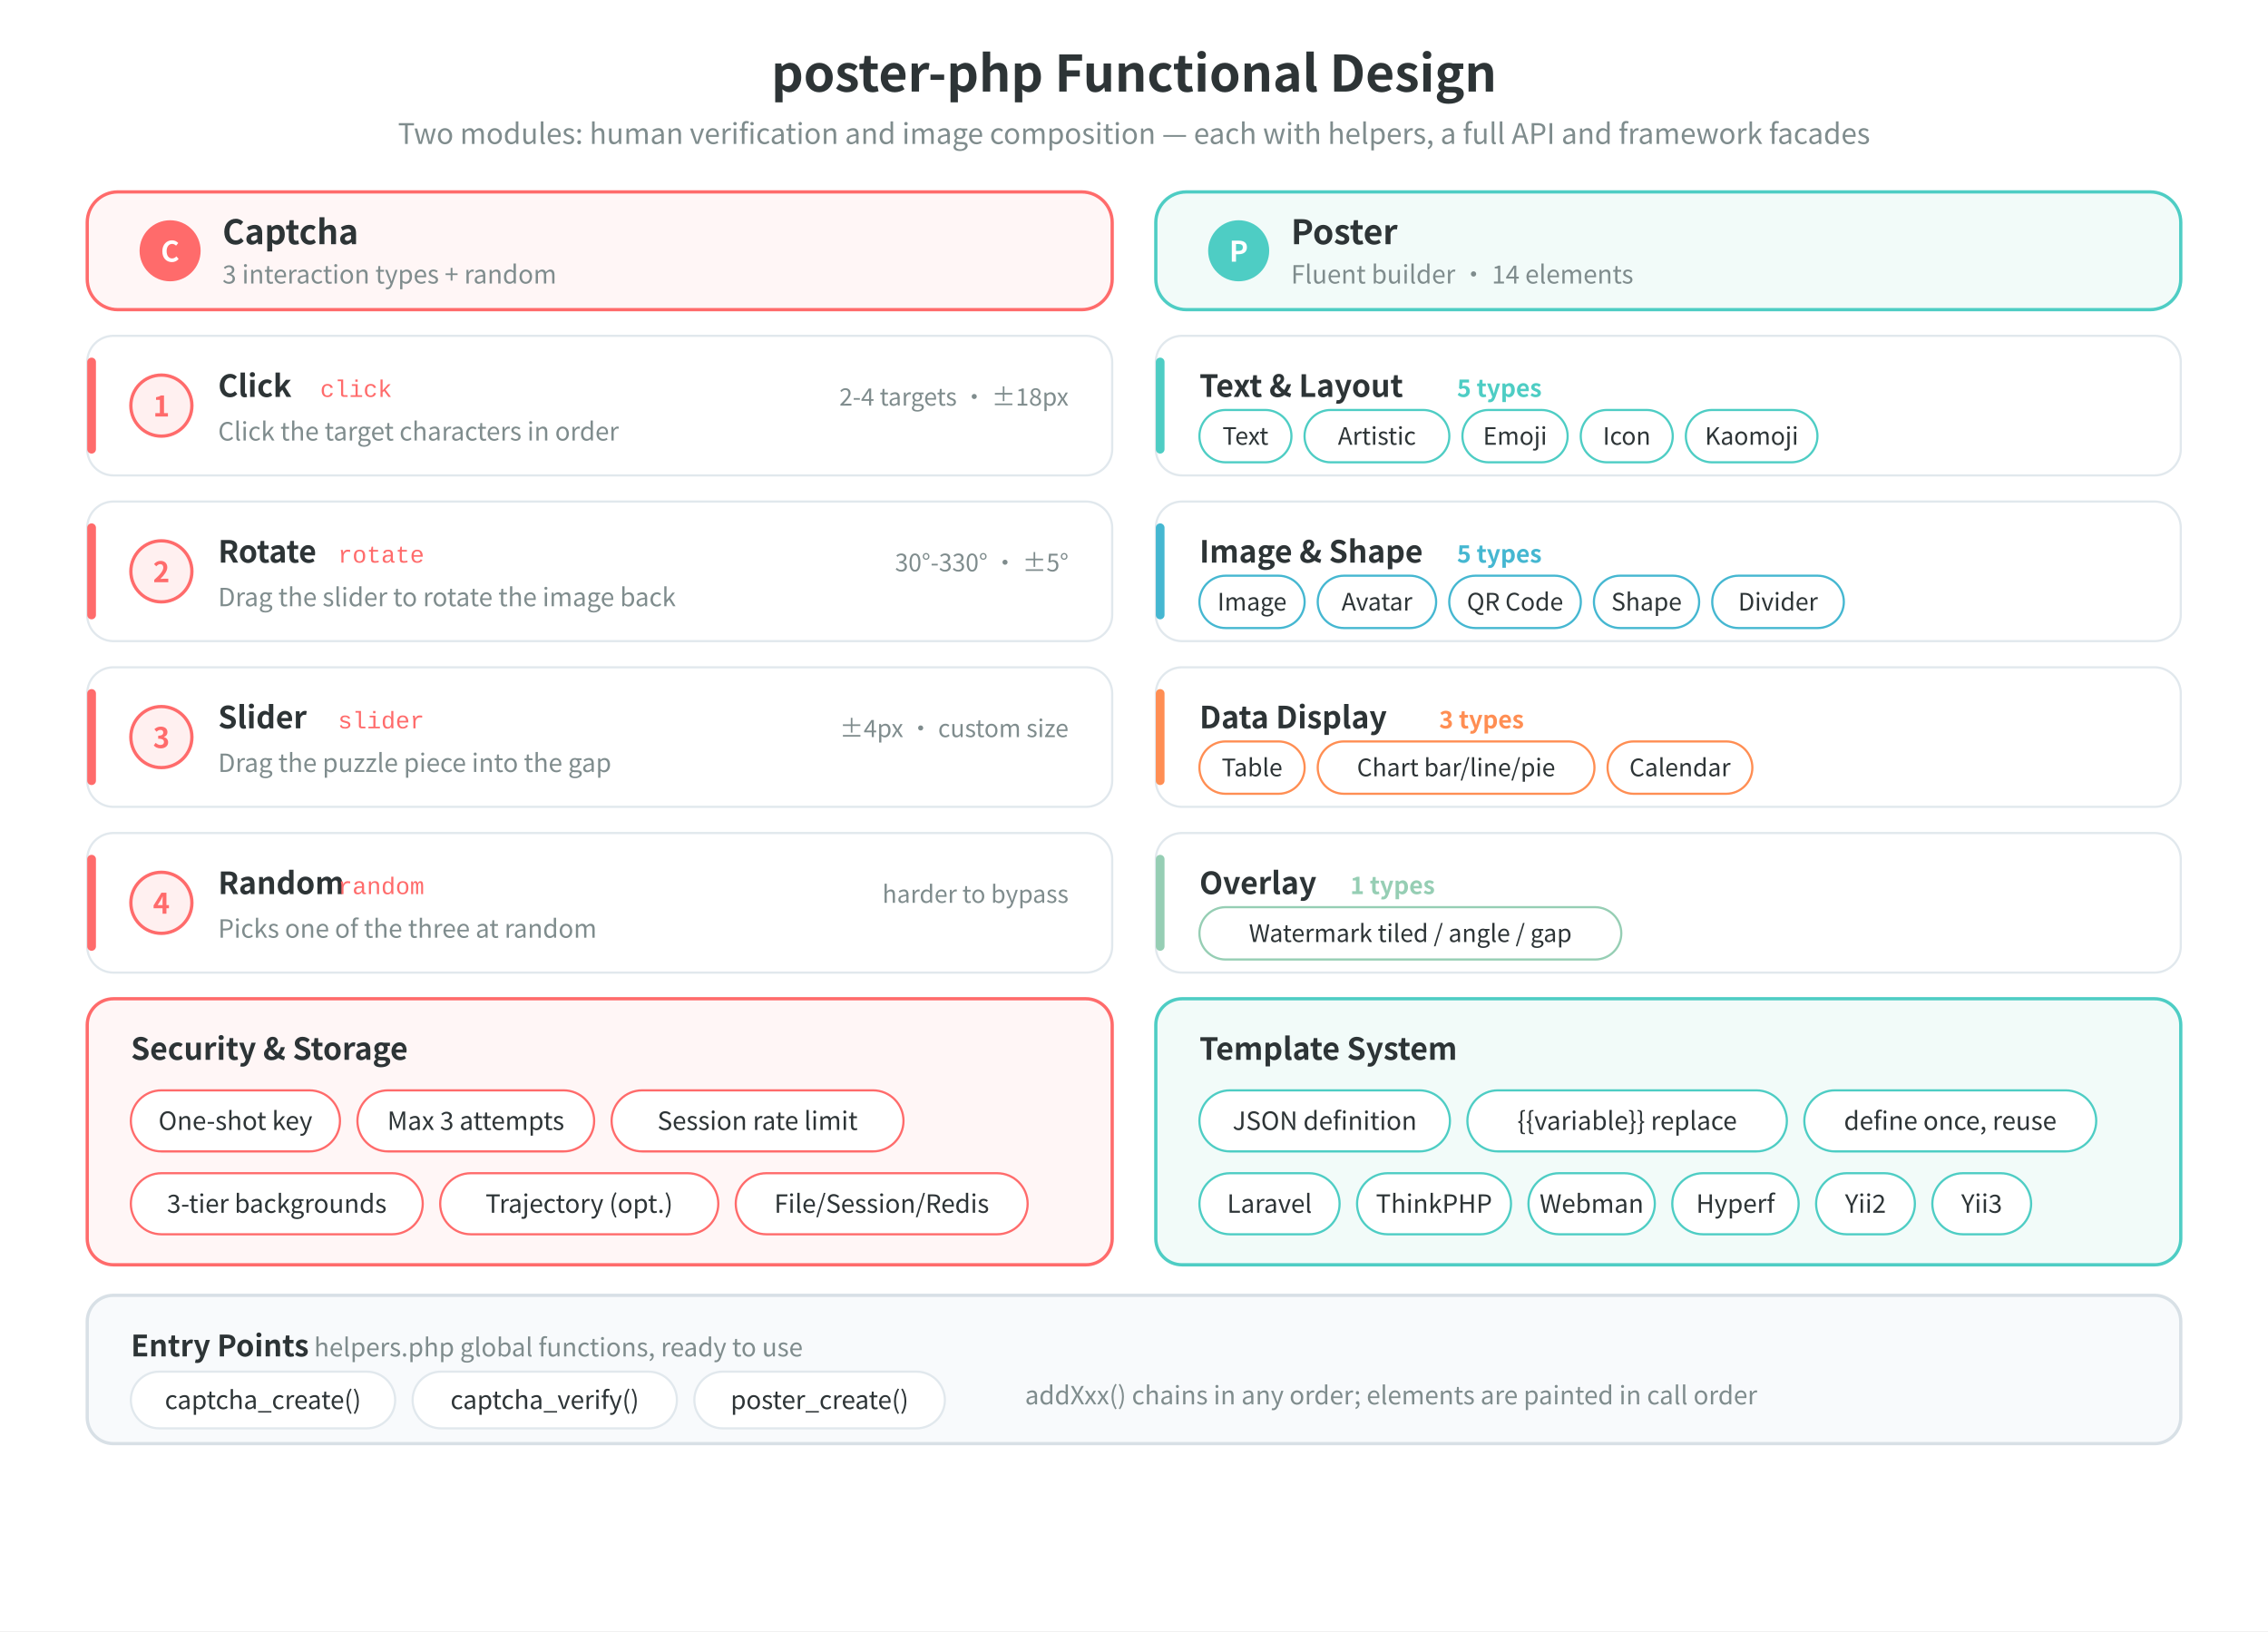
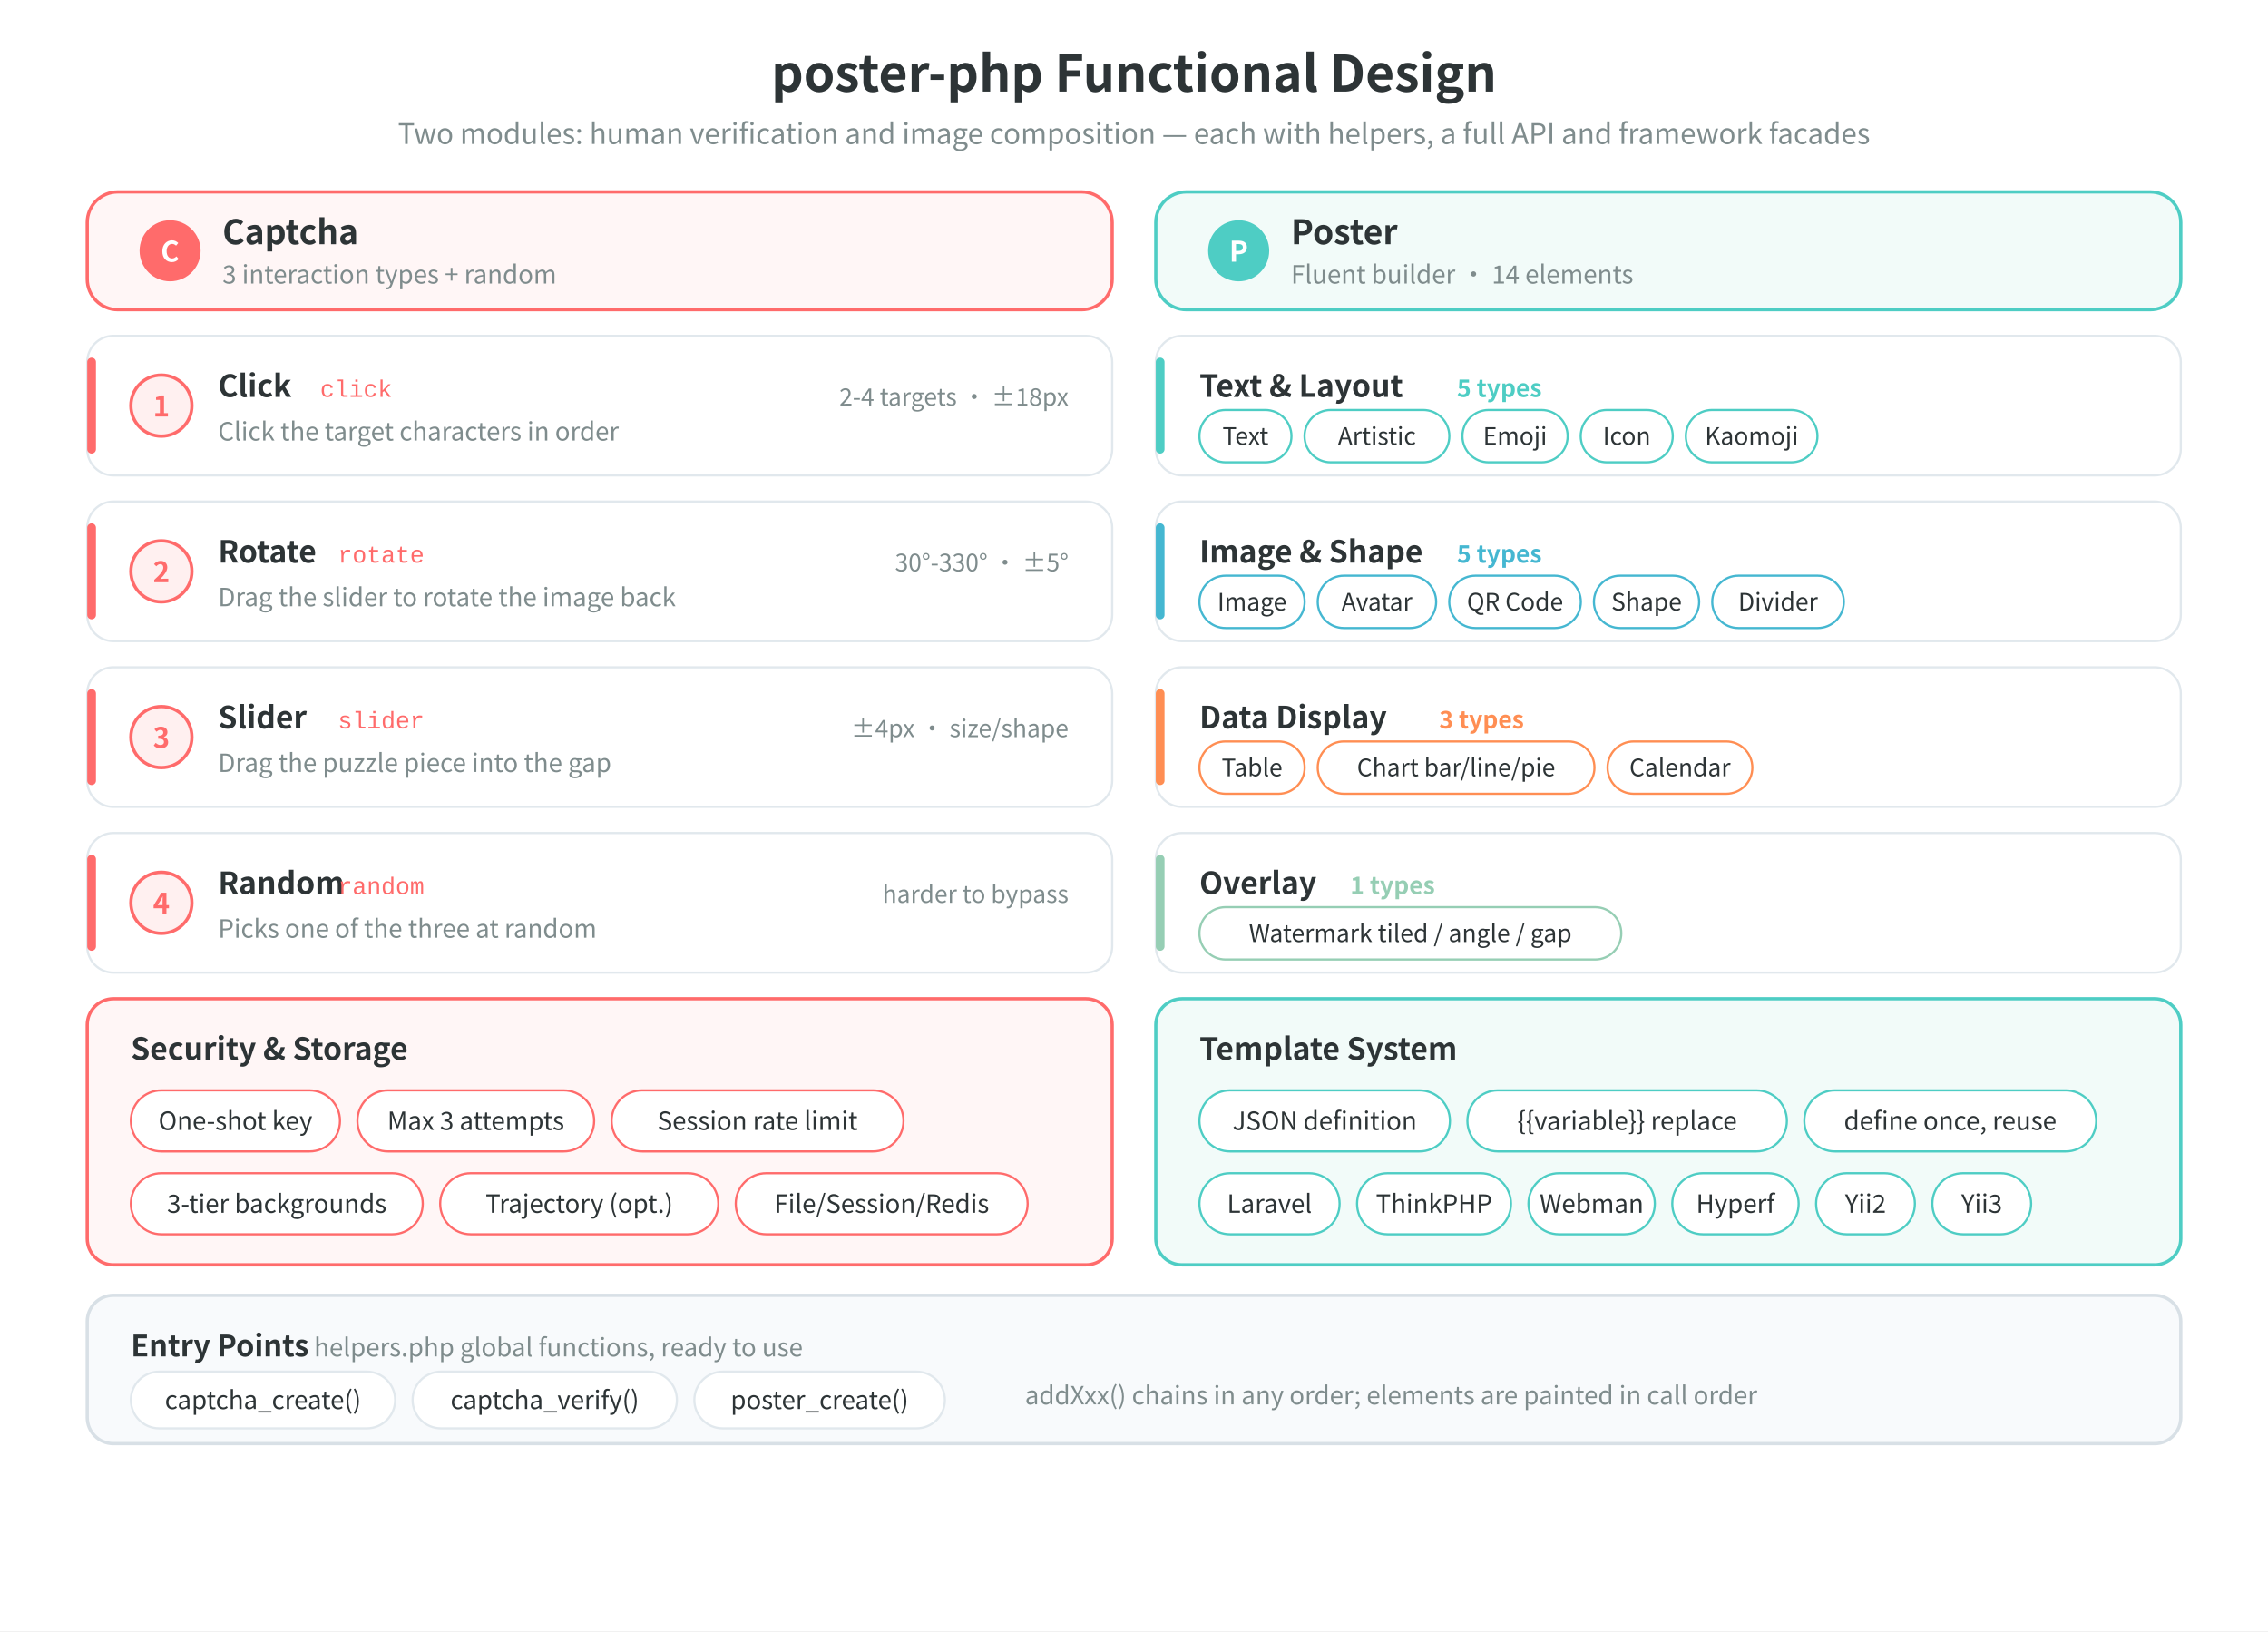
<svg xmlns="http://www.w3.org/2000/svg" viewBox="0 0 1040 748" width="1040" height="748" font-family="-apple-system,BlinkMacSystemFont,'Segoe UI','PingFang SC','Hiragino Sans GB','Microsoft YaHei','Noto Sans CJK SC',sans-serif" role="img" aria-label="poster-php Functional Design">
  <defs>
    <marker id="arrow" viewBox="0 0 10 10" refX="9" refY="5" markerWidth="6" markerHeight="6" orient="auto">
      <path d="M0 0L10 5L0 10Z" fill="#B2BEC3" />
    </marker>
  </defs>
  <rect width="1040" height="748" fill="#FFFFFF" />
  <text x="520" y="42" font-size="23" fill="#2D3436" font-weight="700" text-anchor="middle">poster-php Functional Design</text>
  <text x="520" y="66" font-size="13" fill="#7F8C8D" text-anchor="middle">Two modules: human verification and image composition — each with helpers, a full API and framework facades</text>
  <rect x="40" y="88" width="470" height="54" rx="14" fill="#FFF6F6" stroke="#FF6B6B" stroke-width="1.5" />
  <circle cx="78" cy="115" r="14" fill="#FF6B6B" />
  <text x="78" y="120" font-size="13" fill="#FFFFFF" font-weight="700" text-anchor="middle">C</text>
  <text x="102" y="112" font-size="15.5" fill="#2D3436" font-weight="700">Captcha</text>
  <text x="102" y="130" font-size="11.5" fill="#7F8C8D">3 interaction types + random</text>
  <rect x="530" y="88" width="470" height="54" rx="14" fill="#F2FBF9" stroke="#4ECDC4" stroke-width="1.5" />
  <circle cx="568" cy="115" r="14" fill="#4ECDC4" />
  <text x="568" y="120" font-size="13" fill="#FFFFFF" font-weight="700" text-anchor="middle">P</text>
  <text x="592" y="112" font-size="15.5" fill="#2D3436" font-weight="700">Poster</text>
  <text x="592" y="130" font-size="11.5" fill="#7F8C8D">Fluent builder · 14 elements</text>
  <rect x="40" y="154" width="470" height="64" rx="12" fill="#FFFFFF" stroke="#E1E8ED" stroke-width="1" />
  <rect x="40" y="164" width="4" height="44" rx="2" fill="#FF6B6B" />
  <circle cx="74" cy="186" r="14" fill="#FFF0F0" stroke="#FF6B6B" stroke-width="1.5" />
  <text x="74" y="191" font-size="13" fill="#FF6B6B" font-weight="700" text-anchor="middle">1</text>
  <text x="100" y="182" font-size="14" fill="#2D3436" font-weight="600">Click</text>
  <text x="146.81" y="182" font-size="11" fill="#FF6B6B" font-family="'SFMono-Regular',Consolas,'Liberation Mono',Menlo,monospace">click</text>
  <text x="100" y="202" font-size="11.5" fill="#7F8C8D">Click the target characters in order</text>
  <text x="490" y="186" font-size="11" fill="#7F8C8D" text-anchor="end">2-4 targets · ±18px</text>
  <rect x="40" y="230" width="470" height="64" rx="12" fill="#FFFFFF" stroke="#E1E8ED" stroke-width="1" />
  <rect x="40" y="240" width="4" height="44" rx="2" fill="#FF6B6B" />
  <circle cx="74" cy="262" r="14" fill="#FFF0F0" stroke="#FF6B6B" stroke-width="1.5" />
  <text x="74" y="267" font-size="13" fill="#FF6B6B" font-weight="700" text-anchor="middle">2</text>
  <text x="100" y="258" font-size="14" fill="#2D3436" font-weight="600">Rotate</text>
  <text x="154.97" y="258" font-size="11" fill="#FF6B6B" font-family="'SFMono-Regular',Consolas,'Liberation Mono',Menlo,monospace">rotate</text>
  <text x="100" y="278" font-size="11.5" fill="#7F8C8D">Drag the slider to rotate the image back</text>
  <text x="490" y="262" font-size="11" fill="#7F8C8D" text-anchor="end">30°-330° · ±5°</text>
  <rect x="40" y="306" width="470" height="64" rx="12" fill="#FFFFFF" stroke="#E1E8ED" stroke-width="1" />
  <rect x="40" y="316" width="4" height="44" rx="2" fill="#FF6B6B" />
  <circle cx="74" cy="338" r="14" fill="#FFF0F0" stroke="#FF6B6B" stroke-width="1.5" />
  <text x="74" y="343" font-size="13" fill="#FF6B6B" font-weight="700" text-anchor="middle">3</text>
  <text x="100" y="334" font-size="14" fill="#2D3436" font-weight="600">Slider</text>
  <text x="154.97" y="334" font-size="11" fill="#FF6B6B" font-family="'SFMono-Regular',Consolas,'Liberation Mono',Menlo,monospace">slider</text>
  <text x="100" y="354" font-size="11.5" fill="#7F8C8D">Drag the puzzle piece into the gap</text>
-   <text x="490" y="338" font-size="11" fill="#7F8C8D" text-anchor="end">±4px · custom size</text>
+   <text x="490" y="338" font-size="11" fill="#7F8C8D" text-anchor="end">±4px · size/shape</text>
  <rect x="40" y="382" width="470" height="64" rx="12" fill="#FFFFFF" stroke="#E1E8ED" stroke-width="1" />
  <rect x="40" y="392" width="4" height="44" rx="2" fill="#FF6B6B" />
  <circle cx="74" cy="414" r="14" fill="#FFF0F0" stroke="#FF6B6B" stroke-width="1.5" />
  <text x="74" y="419" font-size="13" fill="#FF6B6B" font-weight="700" text-anchor="middle">4</text>
  <text x="100" y="410" font-size="14" fill="#2D3436" font-weight="600">Random</text>
  <text x="154.97" y="410" font-size="11" fill="#FF6B6B" font-family="'SFMono-Regular',Consolas,'Liberation Mono',Menlo,monospace">random</text>
  <text x="100" y="430" font-size="11.5" fill="#7F8C8D">Picks one of the three at random</text>
  <text x="490" y="414" font-size="11" fill="#7F8C8D" text-anchor="end">harder to bypass</text>
  <rect x="40" y="458" width="470" height="122" rx="12" fill="#FFF6F6" stroke="#FF6B6B" stroke-width="1.5" />
  <text x="60" y="486" font-size="14" fill="#2D3436" font-weight="700">Security &amp; Storage</text>
  <rect x="60" y="500" width="95.9" height="28" rx="14" fill="#FFFFFF" stroke="#FF6B6B" stroke-width="1" />
  <text x="107.95" y="518.14" font-size="11.5" fill="#2D3436" text-anchor="middle">One-shot key</text>
  <rect x="163.9" y="500" width="108.55" height="28" rx="14" fill="#FFFFFF" stroke="#FF6B6B" stroke-width="1" />
  <text x="218.18" y="518.14" font-size="11.5" fill="#2D3436" text-anchor="middle">Max 3 attempts</text>
  <rect x="280.45" y="500" width="133.85" height="28" rx="14" fill="#FFFFFF" stroke="#FF6B6B" stroke-width="1" />
  <text x="347.38" y="518.14" font-size="11.5" fill="#2D3436" text-anchor="middle">Session rate limit</text>
  <rect x="60" y="538" width="133.85" height="28" rx="14" fill="#FFFFFF" stroke="#FF6B6B" stroke-width="1" />
  <text x="126.93" y="556.14" font-size="11.5" fill="#2D3436" text-anchor="middle">3-tier backgrounds</text>
  <rect x="201.85" y="538" width="127.53" height="28" rx="14" fill="#FFFFFF" stroke="#FF6B6B" stroke-width="1" />
  <text x="265.61" y="556.14" font-size="11.5" fill="#2D3436" text-anchor="middle">Trajectory (opt.)</text>
  <rect x="337.38" y="538" width="133.85" height="28" rx="14" fill="#FFFFFF" stroke="#FF6B6B" stroke-width="1" />
  <text x="404.3" y="556.14" font-size="11.5" fill="#2D3436" text-anchor="middle">File/Session/Redis</text>
  <rect x="530" y="154" width="470" height="64" rx="12" fill="#FFFFFF" stroke="#E1E8ED" stroke-width="1" />
  <rect x="530" y="164" width="4" height="44" rx="2" fill="#4ECDC4" />
  <text x="550" y="182" font-size="14" fill="#2D3436" font-weight="600">Text &amp; Layout</text>
  <text x="668.11" y="182" font-size="11" fill="#4ECDC4" font-weight="700">5 types</text>
  <rect x="550" y="188" width="42.2" height="24" rx="12" fill="#FFFFFF" stroke="#4ECDC4" stroke-width="1" />
  <text x="571.1" y="203.96" font-size="11" fill="#2D3436" text-anchor="middle">Text</text>
  <rect x="598.2" y="188" width="66.4" height="24" rx="12" fill="#FFFFFF" stroke="#4ECDC4" stroke-width="1" />
  <text x="631.4" y="203.96" font-size="11" fill="#2D3436" text-anchor="middle">Artistic</text>
  <rect x="670.6" y="188" width="48.25" height="24" rx="12" fill="#FFFFFF" stroke="#4ECDC4" stroke-width="1" />
  <text x="694.73" y="203.96" font-size="11" fill="#2D3436" text-anchor="middle">Emoji</text>
  <rect x="724.85" y="188" width="42.2" height="24" rx="12" fill="#FFFFFF" stroke="#4ECDC4" stroke-width="1" />
  <text x="745.95" y="203.96" font-size="11" fill="#2D3436" text-anchor="middle">Icon</text>
  <rect x="773.05" y="188" width="60.35" height="24" rx="12" fill="#FFFFFF" stroke="#4ECDC4" stroke-width="1" />
  <text x="803.23" y="203.96" font-size="11" fill="#2D3436" text-anchor="middle">Kaomoji</text>
  <rect x="530" y="230" width="470" height="64" rx="12" fill="#FFFFFF" stroke="#E1E8ED" stroke-width="1" />
  <rect x="530" y="240" width="4" height="44" rx="2" fill="#45B7D1" />
  <text x="550" y="258" font-size="14" fill="#2D3436" font-weight="600">Image &amp; Shape</text>
  <text x="668.11" y="258" font-size="11" fill="#45B7D1" font-weight="700">5 types</text>
  <rect x="550" y="264" width="48.25" height="24" rx="12" fill="#FFFFFF" stroke="#45B7D1" stroke-width="1" />
  <text x="574.13" y="279.96" font-size="11" fill="#2D3436" text-anchor="middle">Image</text>
  <rect x="604.25" y="264" width="54.3" height="24" rx="12" fill="#FFFFFF" stroke="#45B7D1" stroke-width="1" />
  <text x="631.4" y="279.96" font-size="11" fill="#2D3436" text-anchor="middle">Avatar</text>
  <rect x="664.55" y="264" width="60.35" height="24" rx="12" fill="#FFFFFF" stroke="#45B7D1" stroke-width="1" />
  <text x="694.72" y="279.96" font-size="11" fill="#2D3436" text-anchor="middle">QR Code</text>
  <rect x="730.9" y="264" width="48.25" height="24" rx="12" fill="#FFFFFF" stroke="#45B7D1" stroke-width="1" />
  <text x="755.03" y="279.96" font-size="11" fill="#2D3436" text-anchor="middle">Shape</text>
  <rect x="785.15" y="264" width="60.35" height="24" rx="12" fill="#FFFFFF" stroke="#45B7D1" stroke-width="1" />
  <text x="815.32" y="279.96" font-size="11" fill="#2D3436" text-anchor="middle">Divider</text>
  <rect x="530" y="306" width="470" height="64" rx="12" fill="#FFFFFF" stroke="#E1E8ED" stroke-width="1" />
  <rect x="530" y="316" width="4" height="44" rx="2" fill="#FF8E53" />
  <text x="550" y="334" font-size="14" fill="#2D3436" font-weight="600">Data Display</text>
  <text x="659.94" y="334" font-size="11" fill="#FF8E53" font-weight="700">3 types</text>
  <rect x="550" y="340" width="48.25" height="24" rx="12" fill="#FFFFFF" stroke="#FF8E53" stroke-width="1" />
  <text x="574.13" y="355.96" font-size="11" fill="#2D3436" text-anchor="middle">Table</text>
  <rect x="604.25" y="340" width="126.9" height="24" rx="12" fill="#FFFFFF" stroke="#FF8E53" stroke-width="1" />
  <text x="667.7" y="355.96" font-size="11" fill="#2D3436" text-anchor="middle">Chart bar/line/pie</text>
  <rect x="737.15" y="340" width="66.4" height="24" rx="12" fill="#FFFFFF" stroke="#FF8E53" stroke-width="1" />
  <text x="770.35" y="355.96" font-size="11" fill="#2D3436" text-anchor="middle">Calendar</text>
  <rect x="530" y="382" width="470" height="64" rx="12" fill="#FFFFFF" stroke="#E1E8ED" stroke-width="1" />
  <rect x="530" y="392" width="4" height="44" rx="2" fill="#96CEB4" />
  <text x="550" y="410" font-size="14" fill="#2D3436" font-weight="600">Overlay</text>
  <text x="619.13" y="410" font-size="11" fill="#96CEB4" font-weight="700">1 types</text>
  <rect x="550" y="416" width="193.45" height="24" rx="12" fill="#FFFFFF" stroke="#96CEB4" stroke-width="1" />
  <text x="646.73" y="431.96" font-size="11" fill="#2D3436" text-anchor="middle">Watermark tiled / angle / gap</text>
  <rect x="530" y="458" width="470" height="122" rx="12" fill="#F2FBF9" stroke="#4ECDC4" stroke-width="1.5" />
  <text x="550" y="486" font-size="14" fill="#2D3436" font-weight="700">Template System</text>
  <rect x="550" y="500" width="114.88" height="28" rx="14" fill="#FFFFFF" stroke="#4ECDC4" stroke-width="1" />
  <text x="607.44" y="518.14" font-size="11.5" fill="#2D3436" text-anchor="middle">JSON definition</text>
  <rect x="672.88" y="500" width="146.5" height="28" rx="14" fill="#FFFFFF" stroke="#4ECDC4" stroke-width="1" />
  <text x="746.13" y="518.14" font-size="11.5" fill="#2D3436" text-anchor="middle">{{variable}} replace</text>
  <rect x="827.38" y="500" width="133.85" height="28" rx="14" fill="#FFFFFF" stroke="#4ECDC4" stroke-width="1" />
  <text x="894.3" y="518.14" font-size="11.5" fill="#2D3436" text-anchor="middle">define once, reuse</text>
  <rect x="550" y="538" width="64.28" height="28" rx="14" fill="#FFFFFF" stroke="#4ECDC4" stroke-width="1" />
  <text x="582.14" y="556.14" font-size="11.5" fill="#2D3436" text-anchor="middle">Laravel</text>
  <rect x="622.28" y="538" width="70.6" height="28" rx="14" fill="#FFFFFF" stroke="#4ECDC4" stroke-width="1" />
  <text x="657.57" y="556.14" font-size="11.5" fill="#2D3436" text-anchor="middle">ThinkPHP</text>
  <rect x="700.88" y="538" width="57.95" height="28" rx="14" fill="#FFFFFF" stroke="#4ECDC4" stroke-width="1" />
  <text x="729.85" y="556.14" font-size="11.5" fill="#2D3436" text-anchor="middle">Webman</text>
  <rect x="766.83" y="538" width="57.95" height="28" rx="14" fill="#FFFFFF" stroke="#4ECDC4" stroke-width="1" />
  <text x="795.8" y="556.14" font-size="11.5" fill="#2D3436" text-anchor="middle">Hyperf</text>
  <rect x="832.78" y="538" width="45.3" height="28" rx="14" fill="#FFFFFF" stroke="#4ECDC4" stroke-width="1" />
  <text x="855.43" y="556.14" font-size="11.5" fill="#2D3436" text-anchor="middle">Yii2</text>
  <rect x="886.08" y="538" width="45.3" height="28" rx="14" fill="#FFFFFF" stroke="#4ECDC4" stroke-width="1" />
  <text x="908.73" y="556.14" font-size="11.5" fill="#2D3436" text-anchor="middle">Yii3</text>
  <rect x="40" y="594" width="960" height="68" rx="12" fill="#F8FAFC" stroke="#D8E0E6" stroke-width="1.5" />
  <text x="60" y="622" font-size="13.5" fill="#2D3436" font-weight="700">Entry Points</text>
  <text x="144" y="622" font-size="11.5" fill="#7F8C8D">helpers.php global functions, ready to use</text>
  <rect x="60" y="629" width="121.2" height="26" rx="13" fill="#FFFFFF" stroke="#E1E8ED" stroke-width="1" />
  <text x="120.6" y="646.14" font-size="11.5" fill="#2D3436" text-anchor="middle">captcha_create()</text>
  <rect x="189.2" y="629" width="121.2" height="26" rx="13" fill="#FFFFFF" stroke="#E1E8ED" stroke-width="1" />
  <text x="249.8" y="646.14" font-size="11.5" fill="#2D3436" text-anchor="middle">captcha_verify()</text>
  <rect x="318.4" y="629" width="114.88" height="26" rx="13" fill="#FFFFFF" stroke="#E1E8ED" stroke-width="1" />
  <text x="375.84" y="646.14" font-size="11.5" fill="#2D3436" text-anchor="middle">poster_create()</text>
  <text x="470" y="644" font-size="11.5" fill="#7F8C8D">addXxx() chains in any order; elements are painted in call order</text>
</svg>
